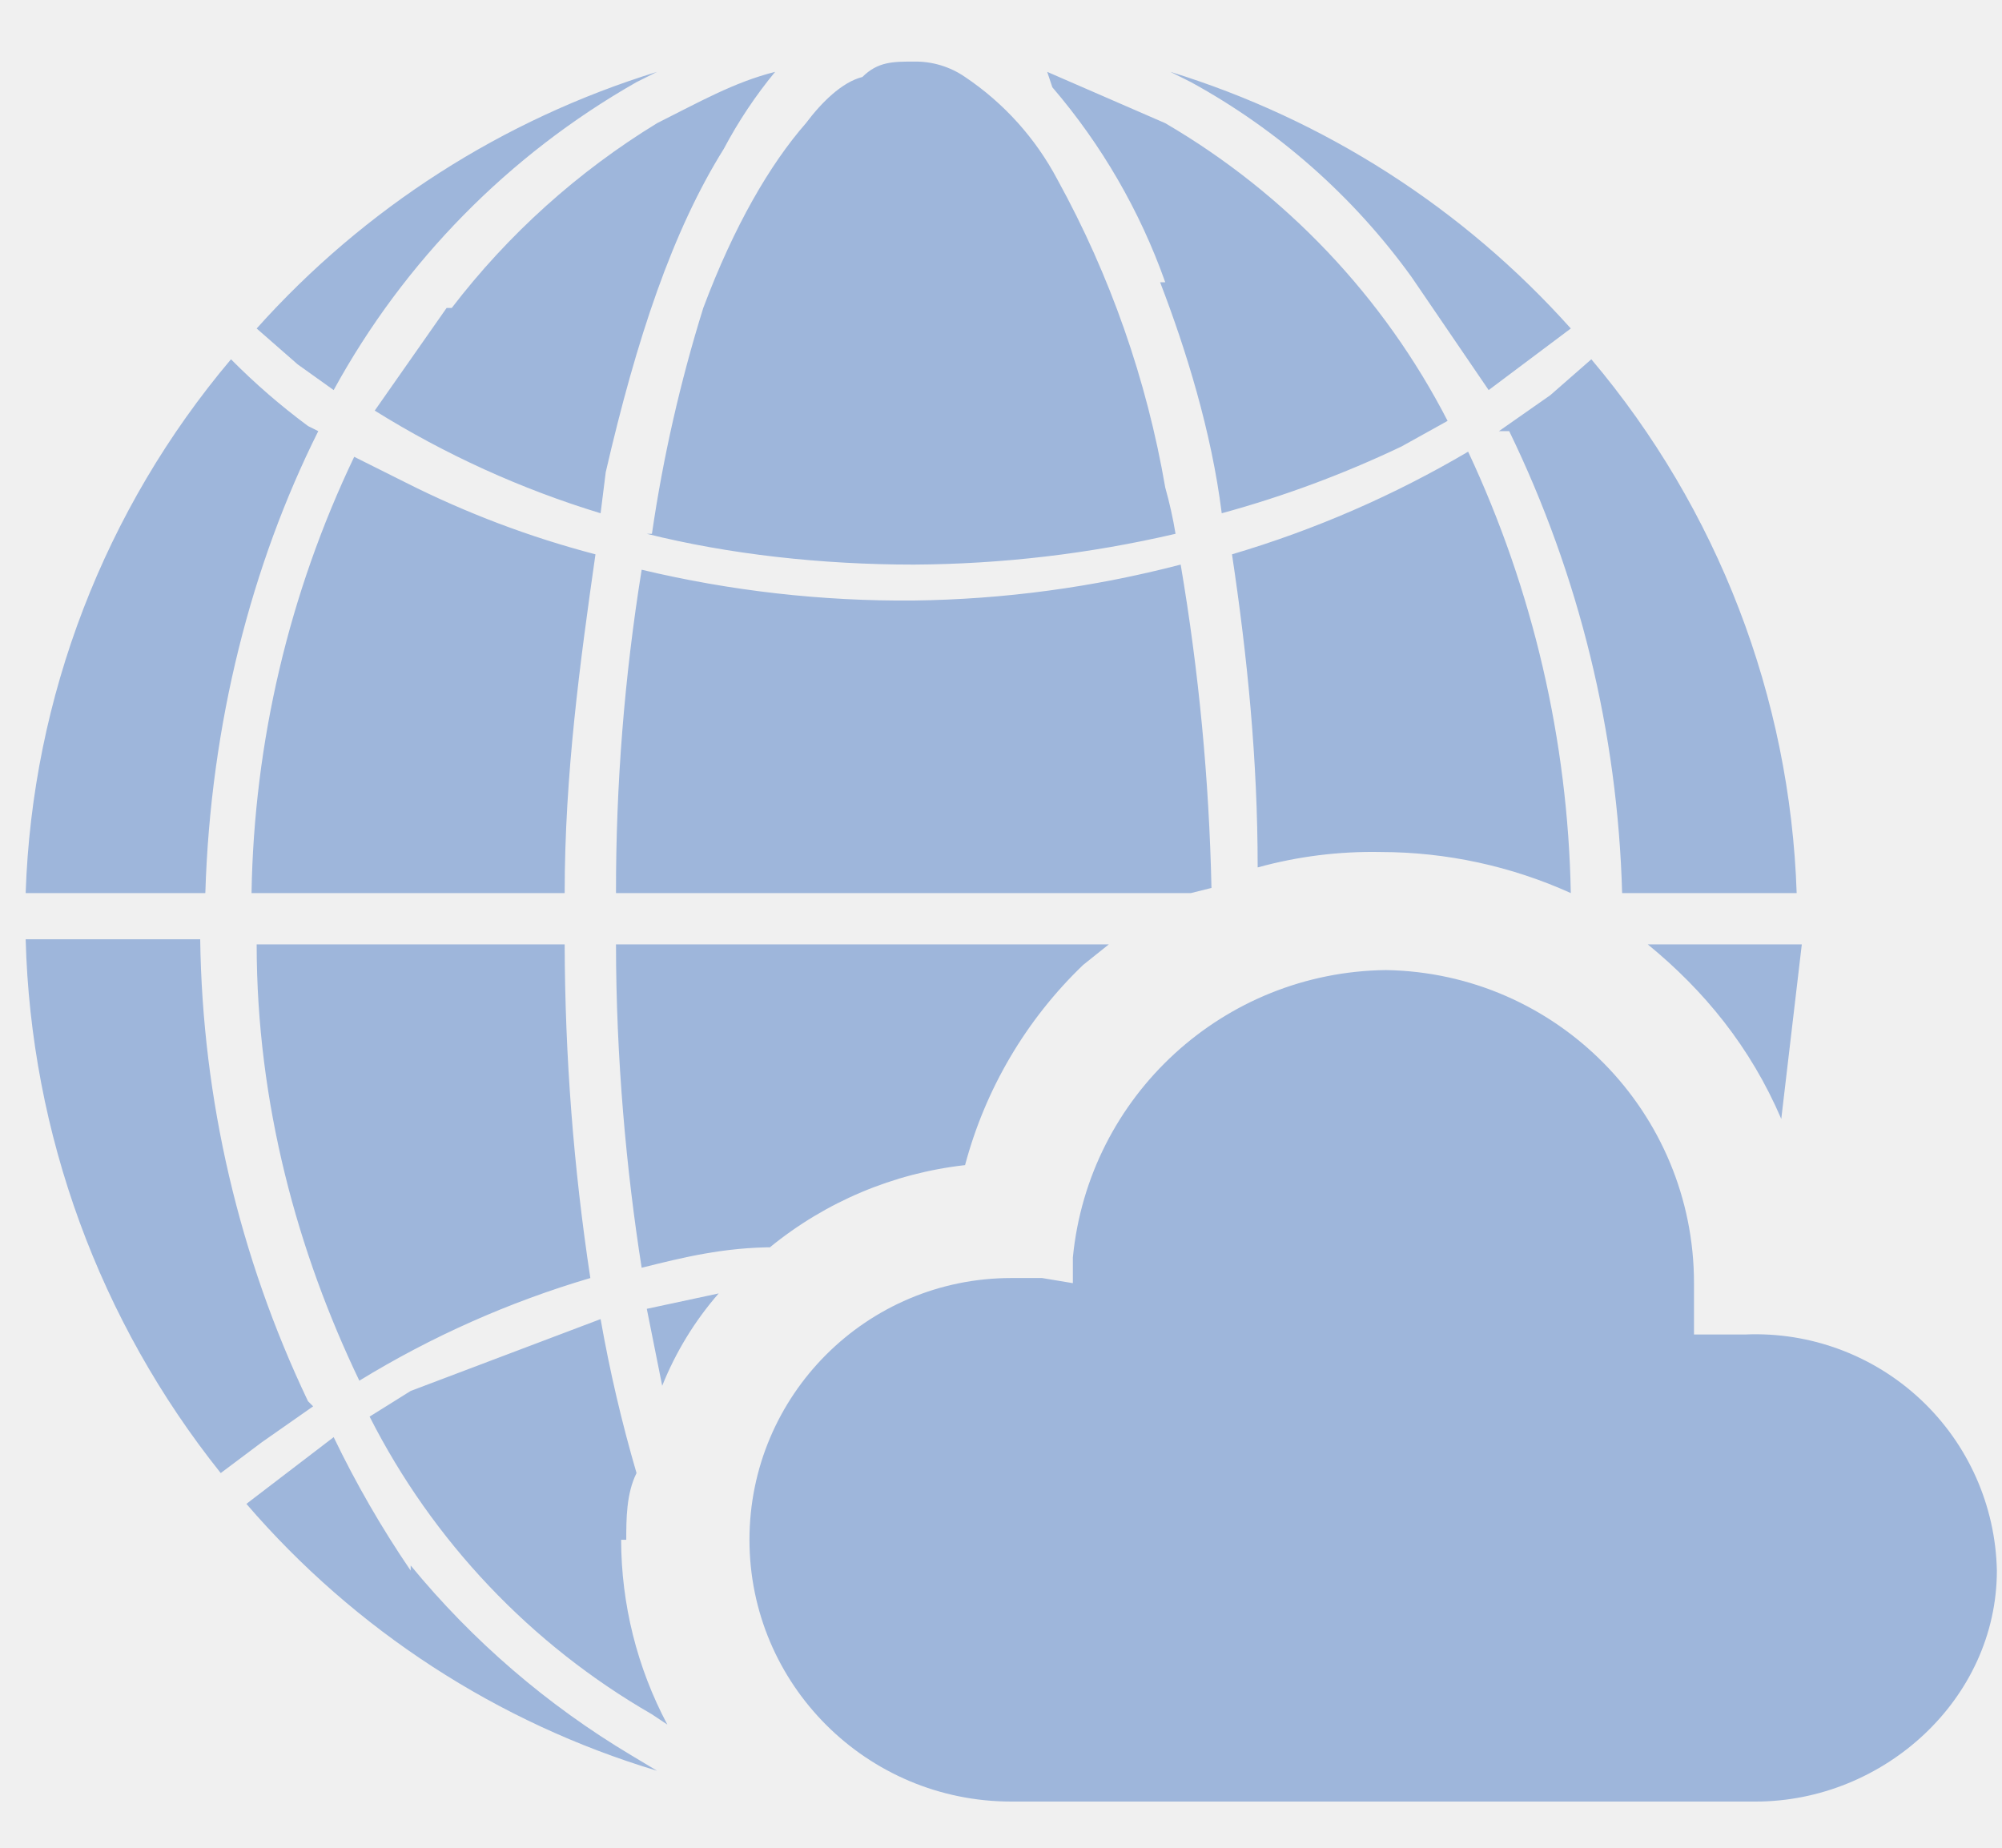
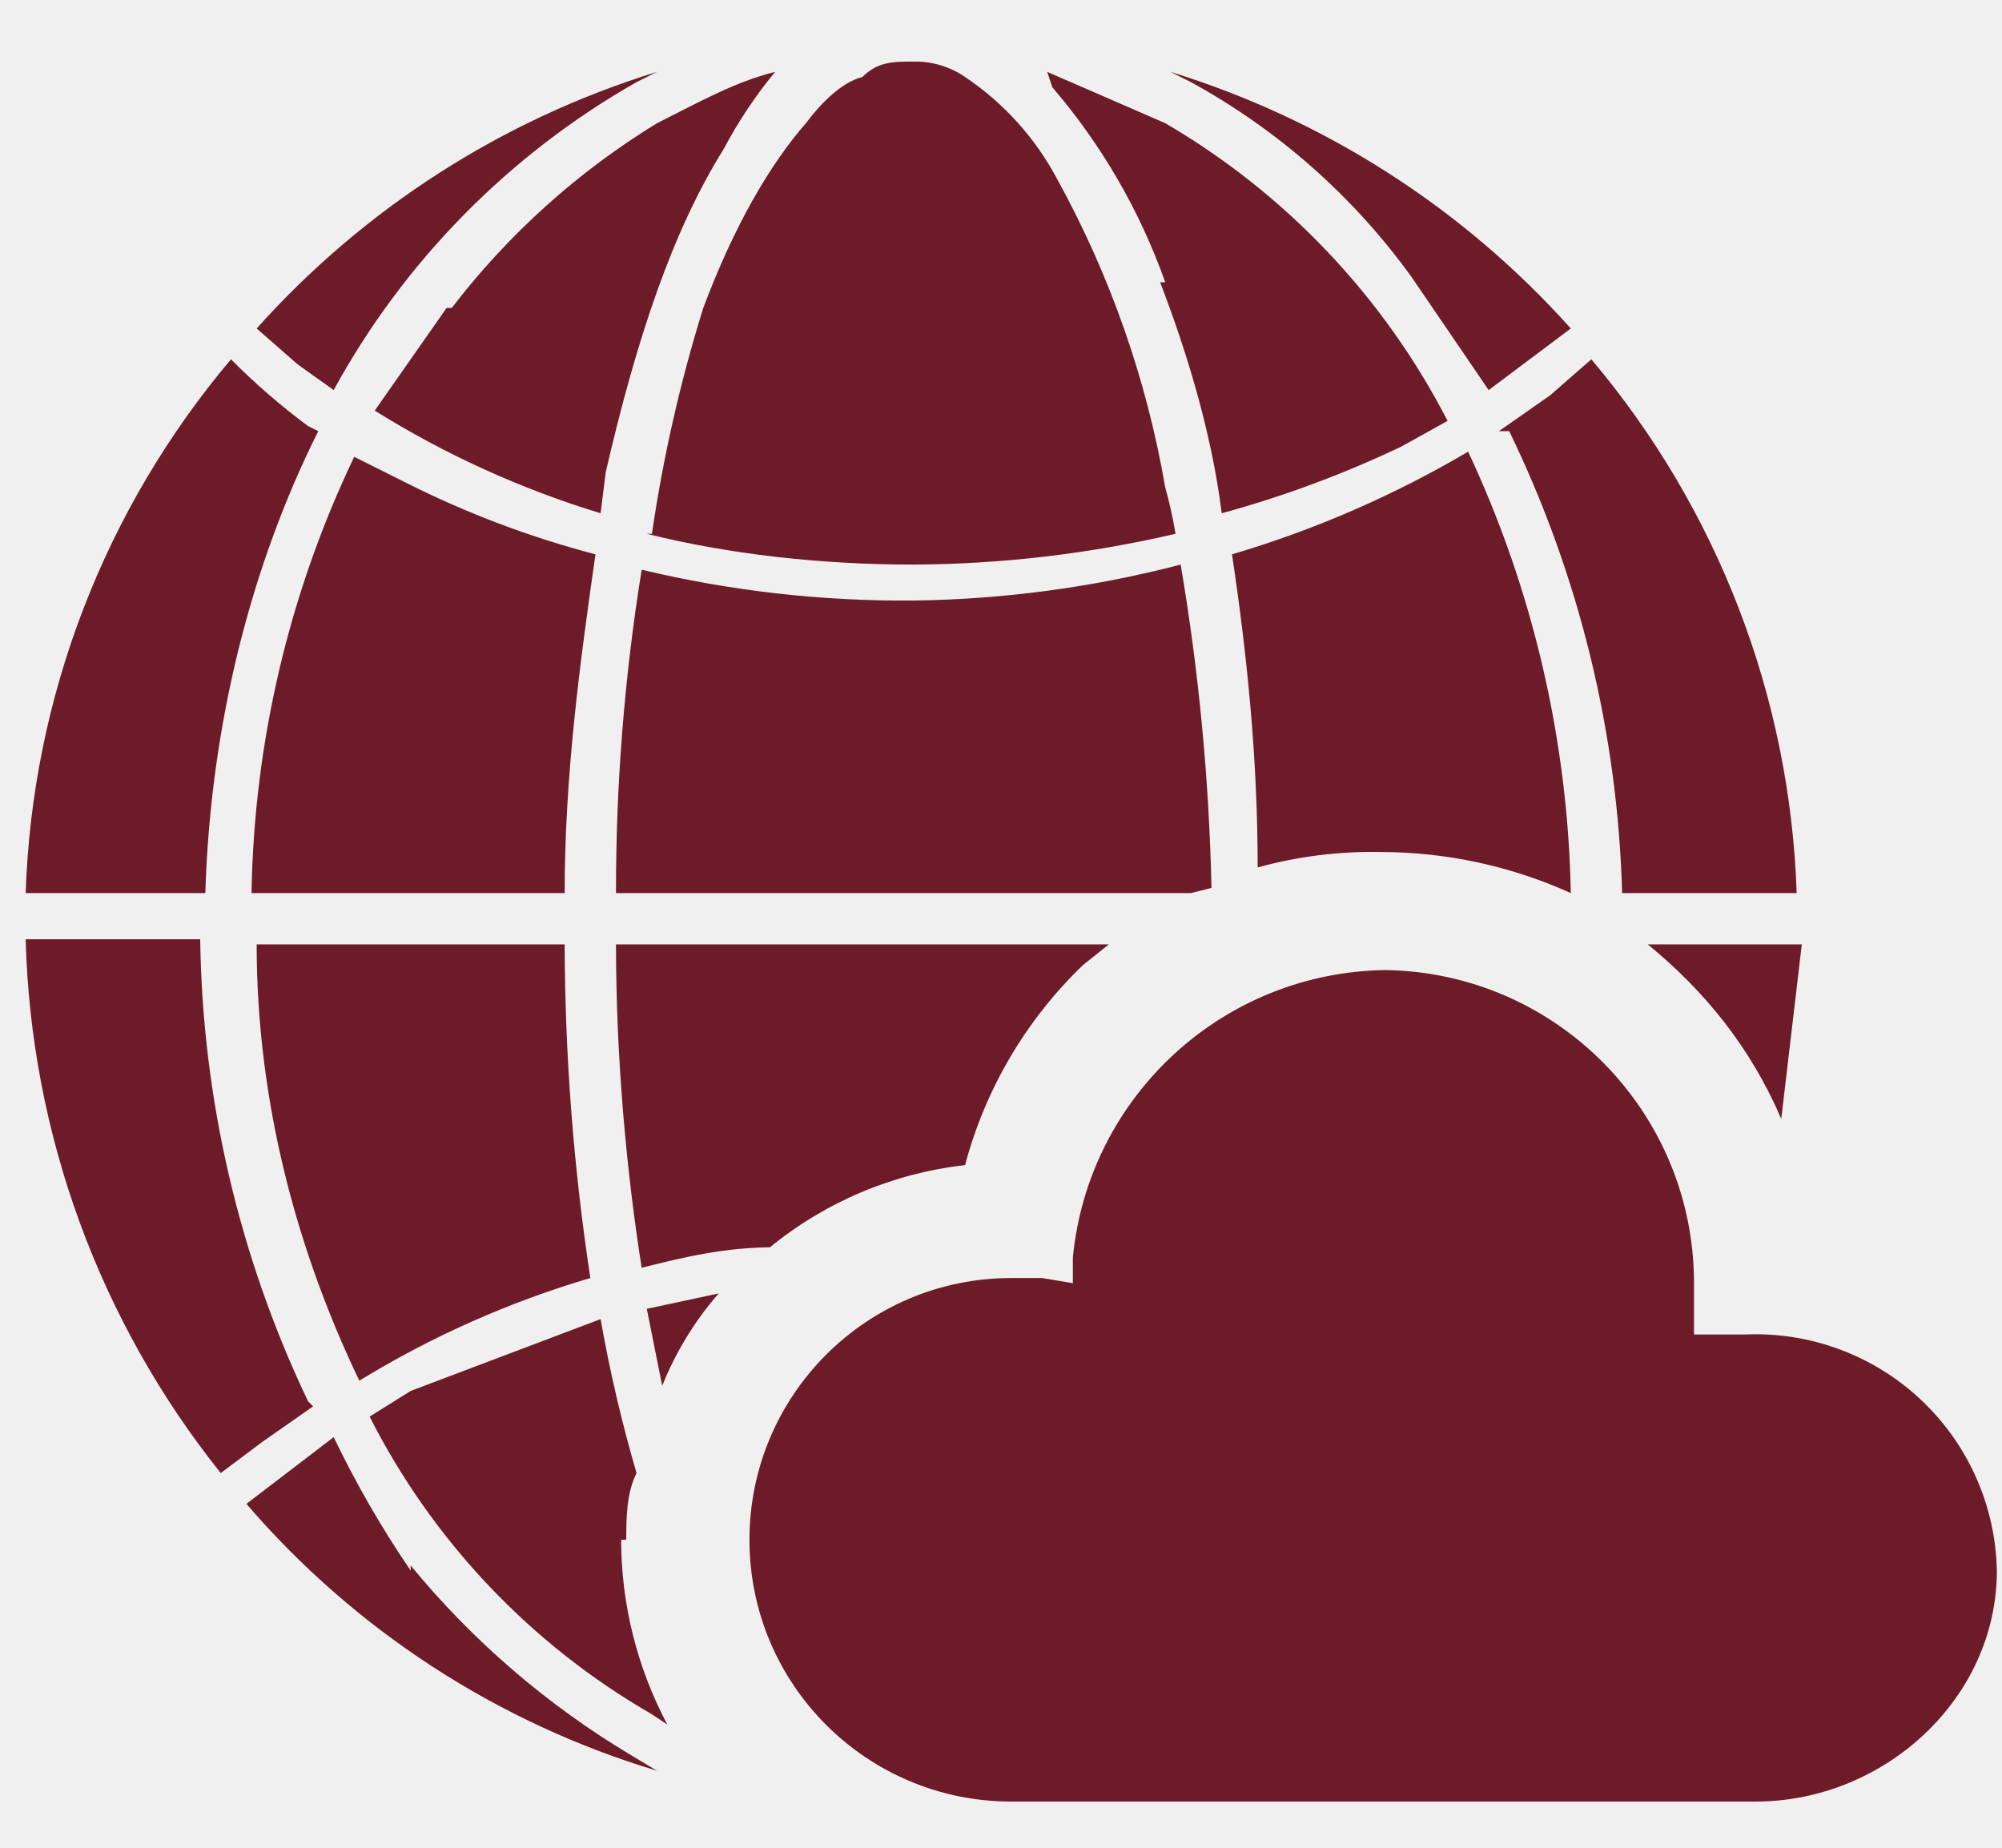
<svg xmlns="http://www.w3.org/2000/svg" fill="none" viewBox="0 0 39 36">
-   <g fill="#9EB6DB" clip-path="url(#a)">
+   <g fill="#6d1b29" clip-path="url(#a)">
    <path d="M38.9 30.6A4.7 4.7 0 0 0 34 26h-1v-1a6.1 6.1 0 0 0-6-6.1 6.2 6.2 0 0 0-6.1 5.6v.5l-.6-.1h-.6a5.1 5.1 0 0 0 0 10.2h14.5c2.5 0 4.7-2 4.7-4.5Zm-26.3-5.1.2 1 .1.5a6.3 6.3 0 0 1 1.1-1.8l-1.4.3Zm10-20c.5 1.3 1 2.9 1.2 4.5a21 21 0 0 0 3.5-1.3l.9-.5a14.3 14.3 0 0 0-5.5-5.8l-2.3-1 .1.3a12 12 0 0 1 2.2 3.8Zm6.8 2.9a22 22 0 0 1 2.2 9H35A17 17 0 0 0 31 7l-.8.7-1 .7Zm-1.9-3L29 7.6l1.6-1.2a17.3 17.3 0 0 0-7.8-5l.4.2a13 13 0 0 1 4.3 3.8Zm4.6 13c1.1.9 2 2 2.6 3.4l.4-3.4h-3Zm-1.5-1a21.2 21.2 0 0 0-2-8.6 20.5 20.5 0 0 1-4.6 2c.3 2 .5 4 .5 6.1a8.4 8.4 0 0 1 2.4-.3 9 9 0 0 1 3.7.8Zm-12.8-5.7a22 22 0 0 1-5.3-.6 39.2 39.2 0 0 0-.5 6.3h11.2l.4-.1A43.2 43.2 0 0 0 23 11a21.7 21.7 0 0 1-5.2.7ZM15 24.3a7.3 7.3 0 0 1 3.8-1.6 8.4 8.4 0 0 1 2.3-3.9l.5-.4H12c0 2.2.2 4.4.5 6.3.8-.2 1.6-.4 2.6-.4Zm-9 3a21.6 21.6 0 0 1-2.1-9H.5a17.4 17.4 0 0 0 3.8 10.4l.8-.6 1-.7Zm0-19A13 13 0 0 1 4.5 7a17 17 0 0 0-4 10.4H4c.1-3.3.9-6.4 2.2-9Zm2 22.3A20 20 0 0 1 6.5 28l-1.7 1.3a17 17 0 0 0 8 5.2l-.5-.3A16.5 16.5 0 0 1 8 30.5Zm4.6-20.2c1.6.4 3.4.6 5.2.6a23 23 0 0 0 5.1-.6 8.2 8.2 0 0 0-.2-.9 19.2 19.2 0 0 0-2.1-6 5.5 5.5 0 0 0-1.8-2 1.7 1.7 0 0 0-1-.3c-.4 0-.7 0-1 .3-.4.1-.8.5-1.1.9-.7.8-1.4 2-2 3.6a28.7 28.7 0 0 0-1 4.4ZM12.2 30c0-.4 0-.9.2-1.3a28 28 0 0 1-.7-3L8 27.1l-.8.5a14 14 0 0 0 5.5 5.8l.3.2a7.7 7.7 0 0 1-.9-3.6ZM6.5 7.6a15.4 15.4 0 0 1 5.9-6l.4-.2a17.3 17.3 0 0 0-7.8 5l.8.7.7.5ZM8.7 6 7.3 8a18.5 18.5 0 0 0 4.4 2l.1-.8c.6-2.6 1.3-4.7 2.3-6.3a8.9 8.9 0 0 1 1-1.5c-.8.2-1.5.6-2.3 1a14.7 14.7 0 0 0-4 3.6ZM5 18.4c0 3.1.8 6 2 8.5a18.8 18.8 0 0 1 4.5-2 44 44 0 0 1-.5-6.5H5Zm2.9-9-1-.5a20.5 20.5 0 0 0-2 8.5H11c0-2.3.3-4.5.6-6.6a18.7 18.7 0 0 1-3.7-1.4Z" />
  </g>
  <defs>
    <clipPath id="a">
      <path fill="#fff" d="M0 0h38.4v35H0z" transform="translate(.5 .2)" />
    </clipPath>
  </defs>
</svg>
